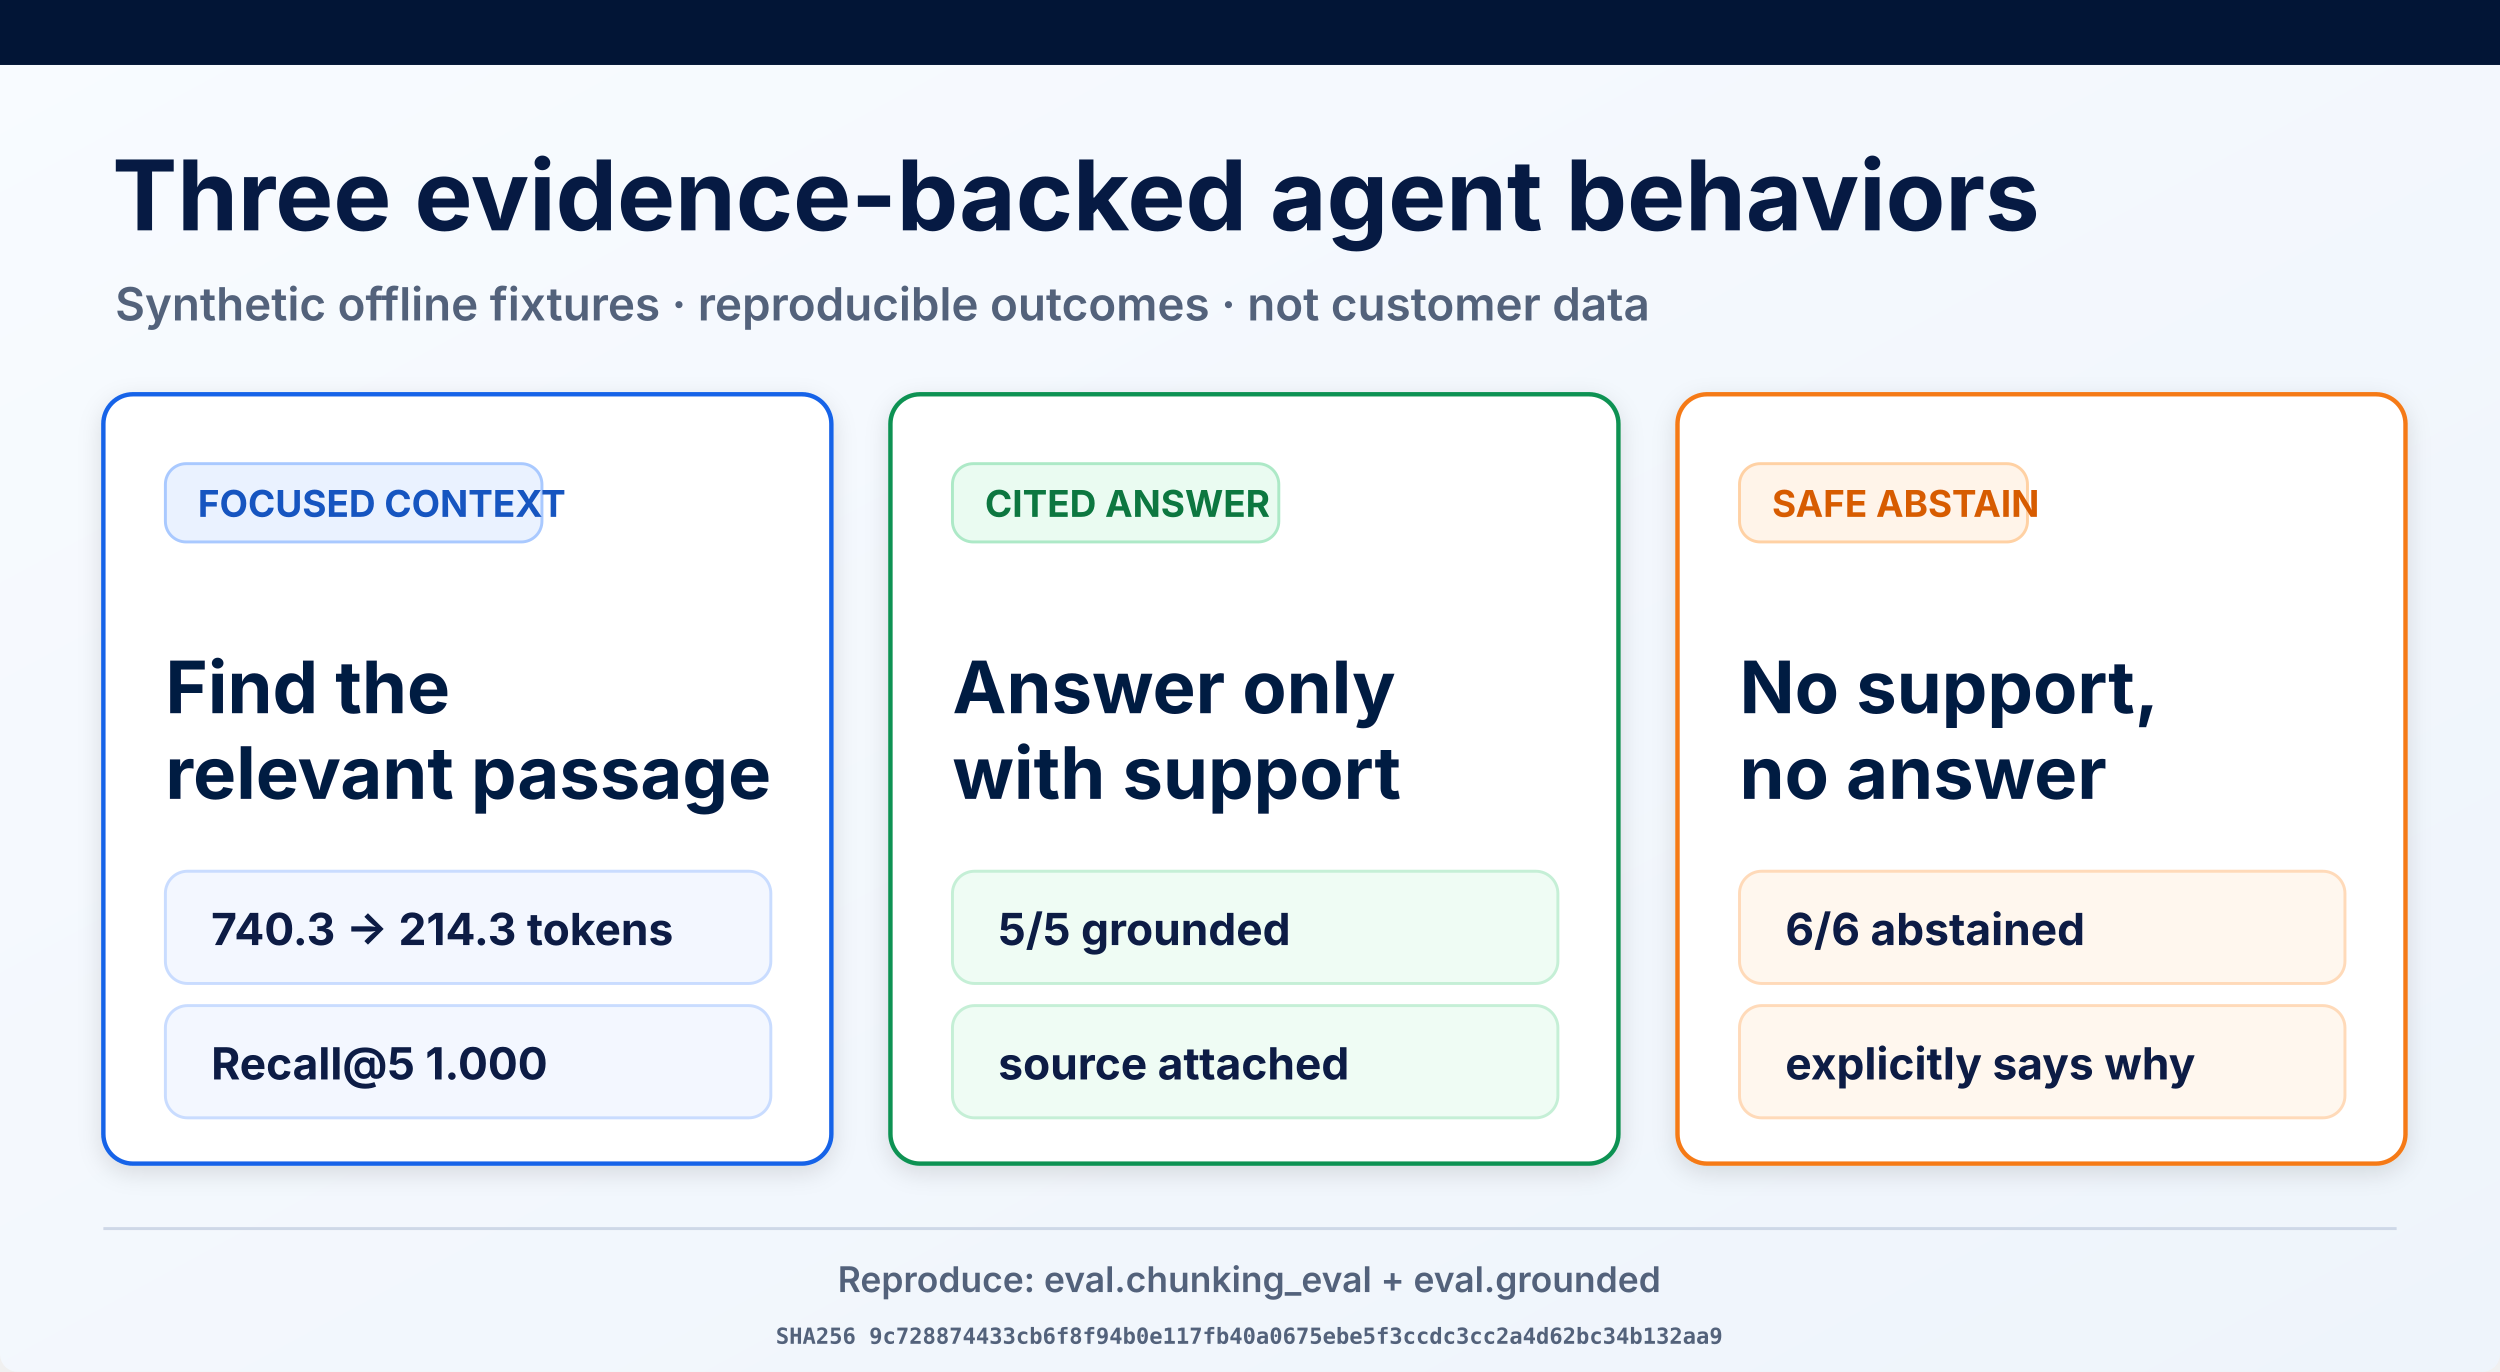
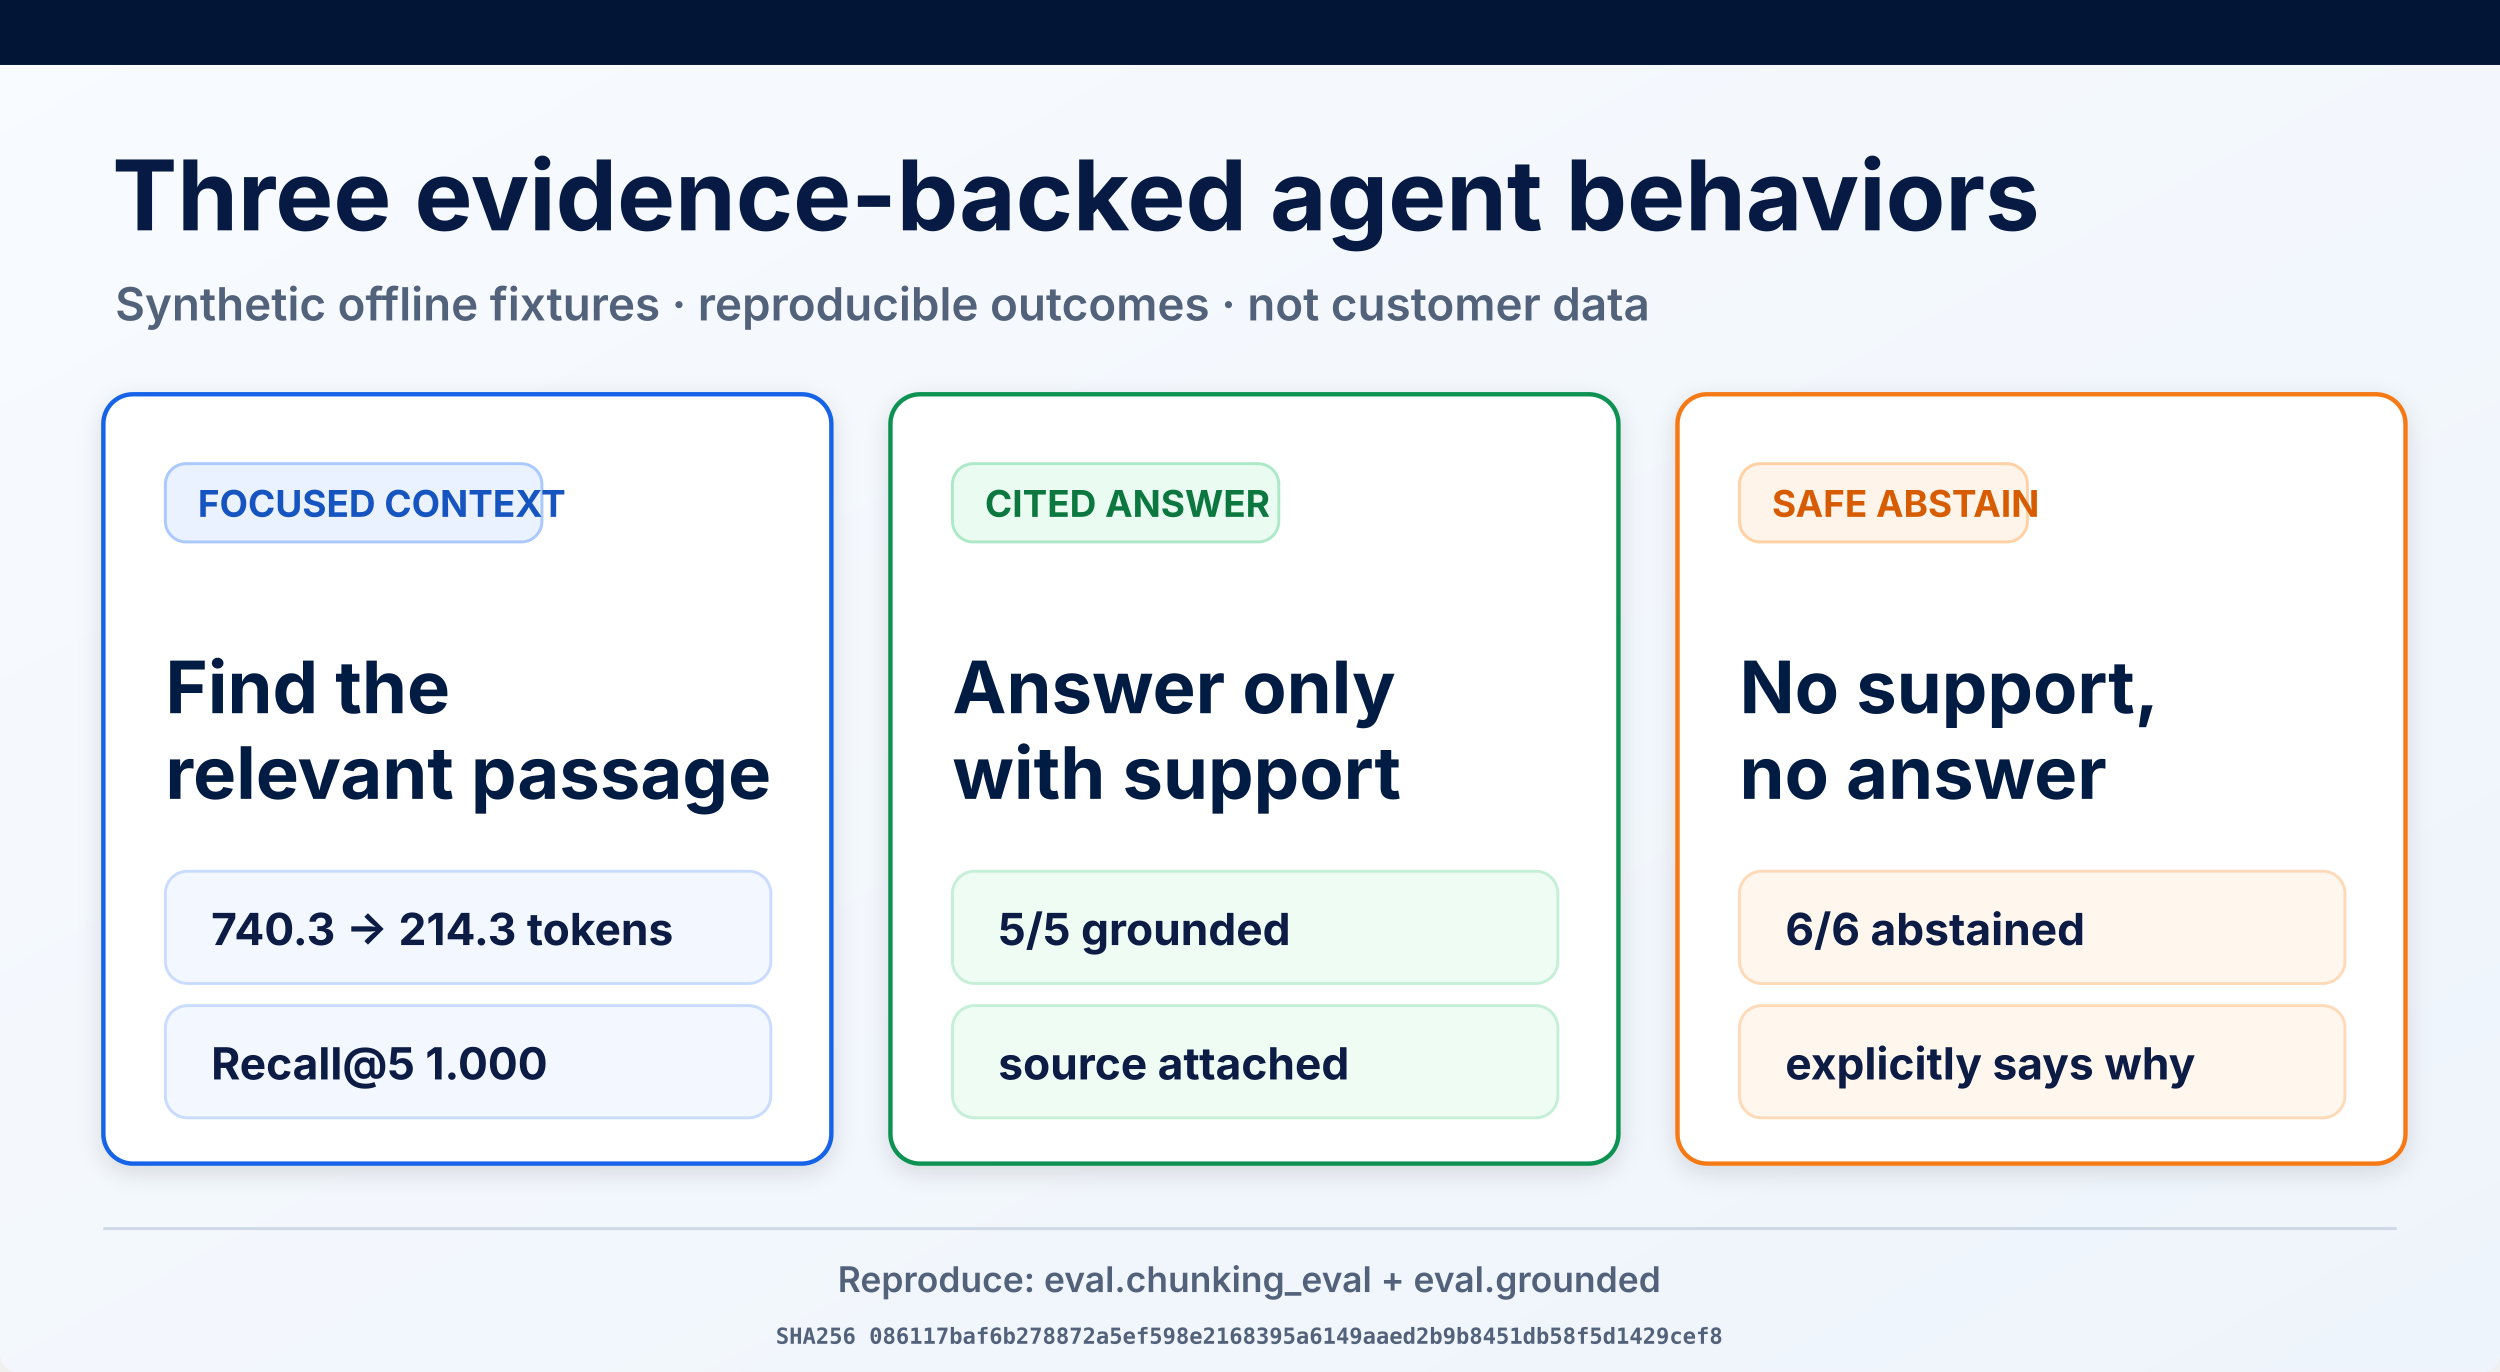
<svg xmlns="http://www.w3.org/2000/svg" width="1693" height="929" viewBox="0 0 1693 929" role="img" aria-labelledby="title desc">
  <defs>
    <linearGradient id="page" x1="0" y1="0" x2="1" y2="1">
      <stop offset="0" stop-color="#f8fbff" />
      <stop offset="1" stop-color="#eef4fb" />
    </linearGradient>
    <filter id="shadow" x="-10%" y="-10%" width="120%" height="130%">
      <feDropShadow dx="0" dy="5" stdDeviation="8" flood-opacity=".12" />
    </filter>
  </defs>
  <rect width="1693" height="929" rx="12" fill="url(#page)" />
  <rect width="1693" height="44" fill="#021536" />
  <text x="76" y="156" font-family="Inter, Arial, sans-serif" font-size="66" font-weight="700" fill="#061a43">Three evidence-backed agent behaviors</text>
  <text x="78" y="217" font-family="Inter, Arial, sans-serif" font-size="31" font-weight="600" fill="#53627b">Synthetic offline fixtures · reproducible outcomes · not customer data</text>
  <g filter="url(#shadow)">
    <rect x="70" y="267" width="493" height="521" rx="20" fill="#fff" stroke="#1763e8" stroke-width="3" />
    <rect x="112" y="314" width="255" height="53" rx="14" fill="#eaf2ff" stroke="#a9c9ff" stroke-width="2" />
    <text x="134" y="350" font-family="Inter, Arial, sans-serif" font-size="25" font-weight="700" fill="#1554c0">FOCUSED CONTEXT</text>
    <text x="112" y="483" font-family="Inter, Arial, sans-serif" font-size="49" font-weight="700" fill="#061a43">Find the</text>
    <text x="112" y="541" font-family="Inter, Arial, sans-serif" font-size="49" font-weight="700" fill="#061a43">relevant passage</text>
    <rect x="112" y="590" width="410" height="76" rx="15" fill="#f3f7ff" stroke="#c9dcff" stroke-width="2" />
    <text x="143" y="640" font-family="Inter, Arial, sans-serif" font-size="30" font-weight="700" fill="#0a1b44">740.3 → 214.3 tokens</text>
    <rect x="112" y="681" width="410" height="76" rx="15" fill="#f3f7ff" stroke="#c9dcff" stroke-width="2" />
    <text x="143" y="731" font-family="Inter, Arial, sans-serif" font-size="30" font-weight="700" fill="#0a1b44">Recall@5 1.000</text>
  </g>
  <g filter="url(#shadow)">
    <rect x="603" y="267" width="493" height="521" rx="20" fill="#fff" stroke="#109252" stroke-width="3" />
    <rect x="645" y="314" width="221" height="53" rx="14" fill="#eafbf1" stroke="#ade9c7" stroke-width="2" />
    <text x="667" y="350" font-family="Inter, Arial, sans-serif" font-size="25" font-weight="700" fill="#08773f">CITED ANSWER</text>
    <text x="645" y="483" font-family="Inter, Arial, sans-serif" font-size="49" font-weight="700" fill="#061a43">Answer only</text>
    <text x="645" y="541" font-family="Inter, Arial, sans-serif" font-size="49" font-weight="700" fill="#061a43">with support</text>
    <rect x="645" y="590" width="410" height="76" rx="15" fill="#effcf4" stroke="#c5efd6" stroke-width="2" />
    <text x="676" y="640" font-family="Inter, Arial, sans-serif" font-size="30" font-weight="700" fill="#0a1b44">5/5 grounded</text>
    <rect x="645" y="681" width="410" height="76" rx="15" fill="#effcf4" stroke="#c5efd6" stroke-width="2" />
    <text x="676" y="731" font-family="Inter, Arial, sans-serif" font-size="30" font-weight="700" fill="#0a1b44">source attached</text>
  </g>
  <g filter="url(#shadow)">
    <rect x="1136" y="267" width="493" height="521" rx="20" fill="#fff" stroke="#f57a19" stroke-width="3" />
    <rect x="1178" y="314" width="195" height="53" rx="14" fill="#fff4e9" stroke="#ffd1a4" stroke-width="2" />
    <text x="1200" y="350" font-family="Inter, Arial, sans-serif" font-size="25" font-weight="700" fill="#d75c06">SAFE ABSTAIN</text>
    <text x="1178" y="483" font-family="Inter, Arial, sans-serif" font-size="49" font-weight="700" fill="#061a43">No support,</text>
    <text x="1178" y="541" font-family="Inter, Arial, sans-serif" font-size="49" font-weight="700" fill="#061a43">no answer</text>
    <rect x="1178" y="590" width="410" height="76" rx="15" fill="#fff7ee" stroke="#ffdab9" stroke-width="2" />
    <text x="1209" y="640" font-family="Inter, Arial, sans-serif" font-size="30" font-weight="700" fill="#0a1b44">6/6 abstained</text>
    <rect x="1178" y="681" width="410" height="76" rx="15" fill="#fff7ee" stroke="#ffdab9" stroke-width="2" />
    <text x="1209" y="731" font-family="Inter, Arial, sans-serif" font-size="30" font-weight="700" fill="#0a1b44">explicitly says why</text>
  </g>
  <line x1="70" y1="832" x2="1623" y2="832" stroke="#ced8e7" stroke-width="2" />
  <text x="846" y="875" text-anchor="middle" font-family="Inter, Arial, sans-serif" font-size="24" font-weight="600" fill="#53627b">Reproduce: eval.chunking_eval + eval.grounded</text>
-   <text x="846" y="910" text-anchor="middle" font-family="ui-monospace, monospace" font-size="15" font-weight="600" fill="#53627b">SHA256 9c728874433cb6f8f94b0e117fb40a0675ebe5f3ccdc3cc2a4d62bc34b132aa9</text>
+   <text x="846" y="910" text-anchor="middle" font-family="ui-monospace, monospace" font-size="15" font-weight="600" fill="#53627b">SHA256 086117baf6b278872a5ef598e2168395a6149aaed2b9b8451db58f5d1429cef8</text>
</svg>
